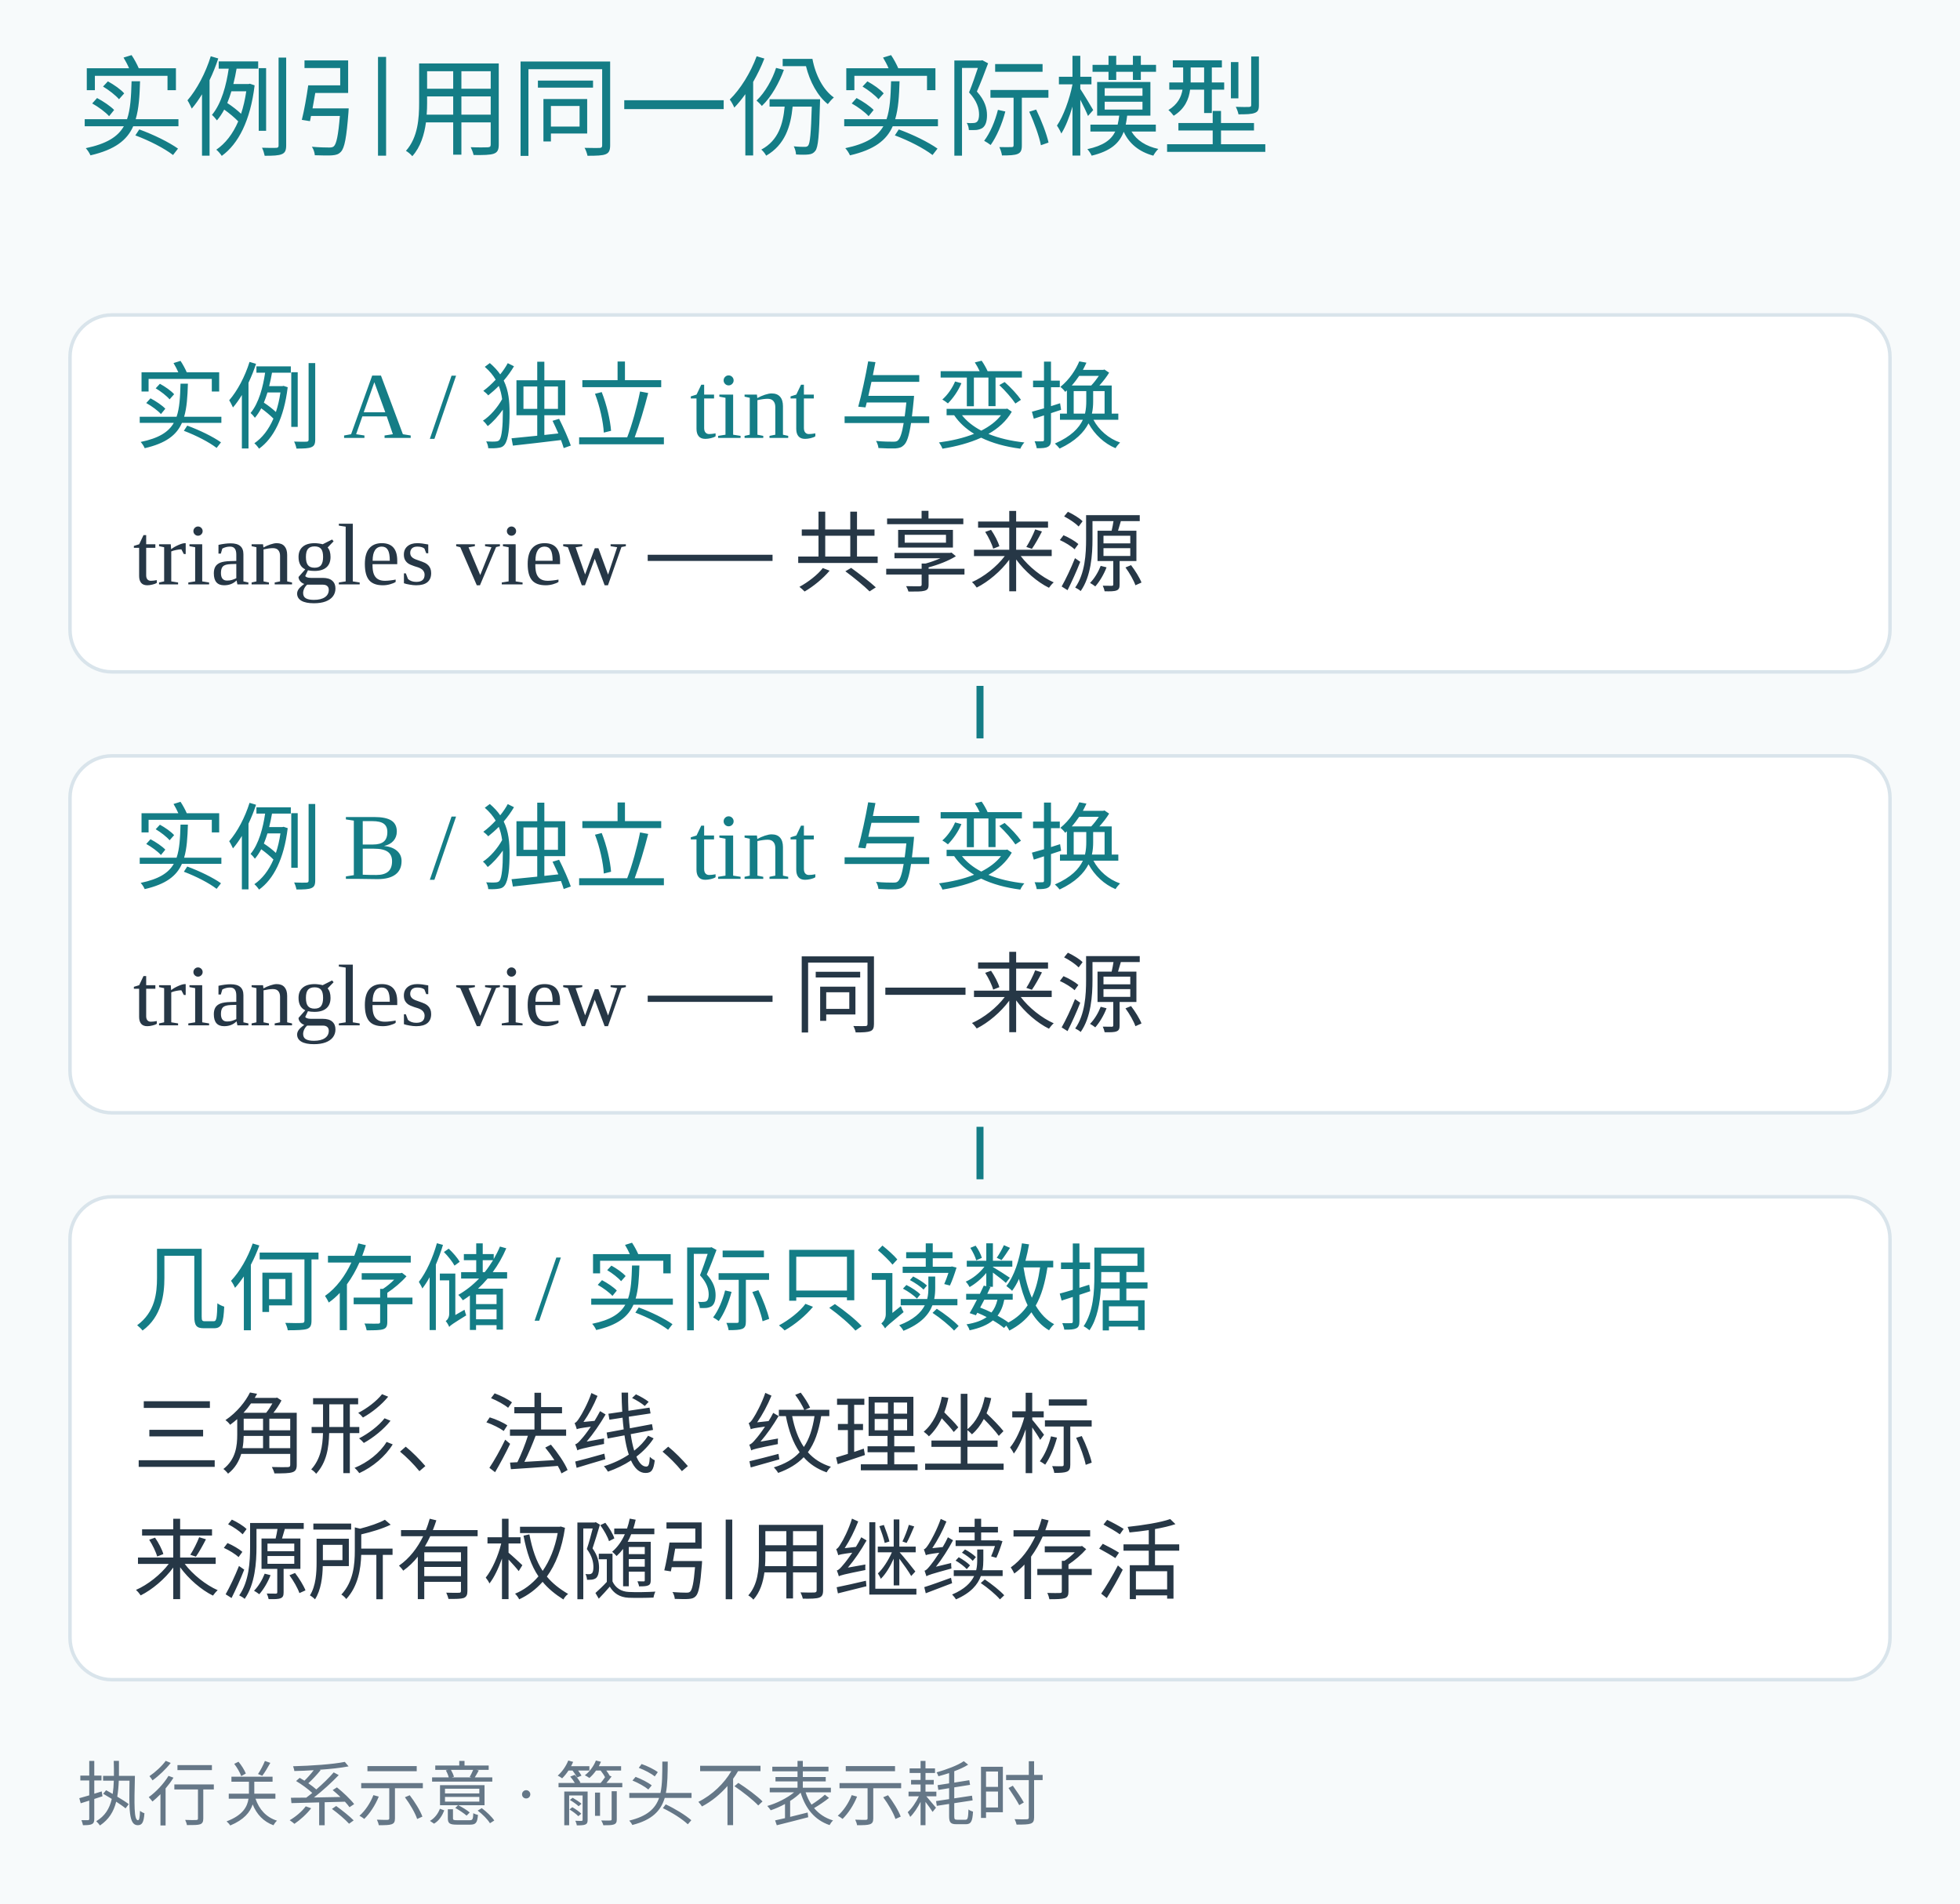
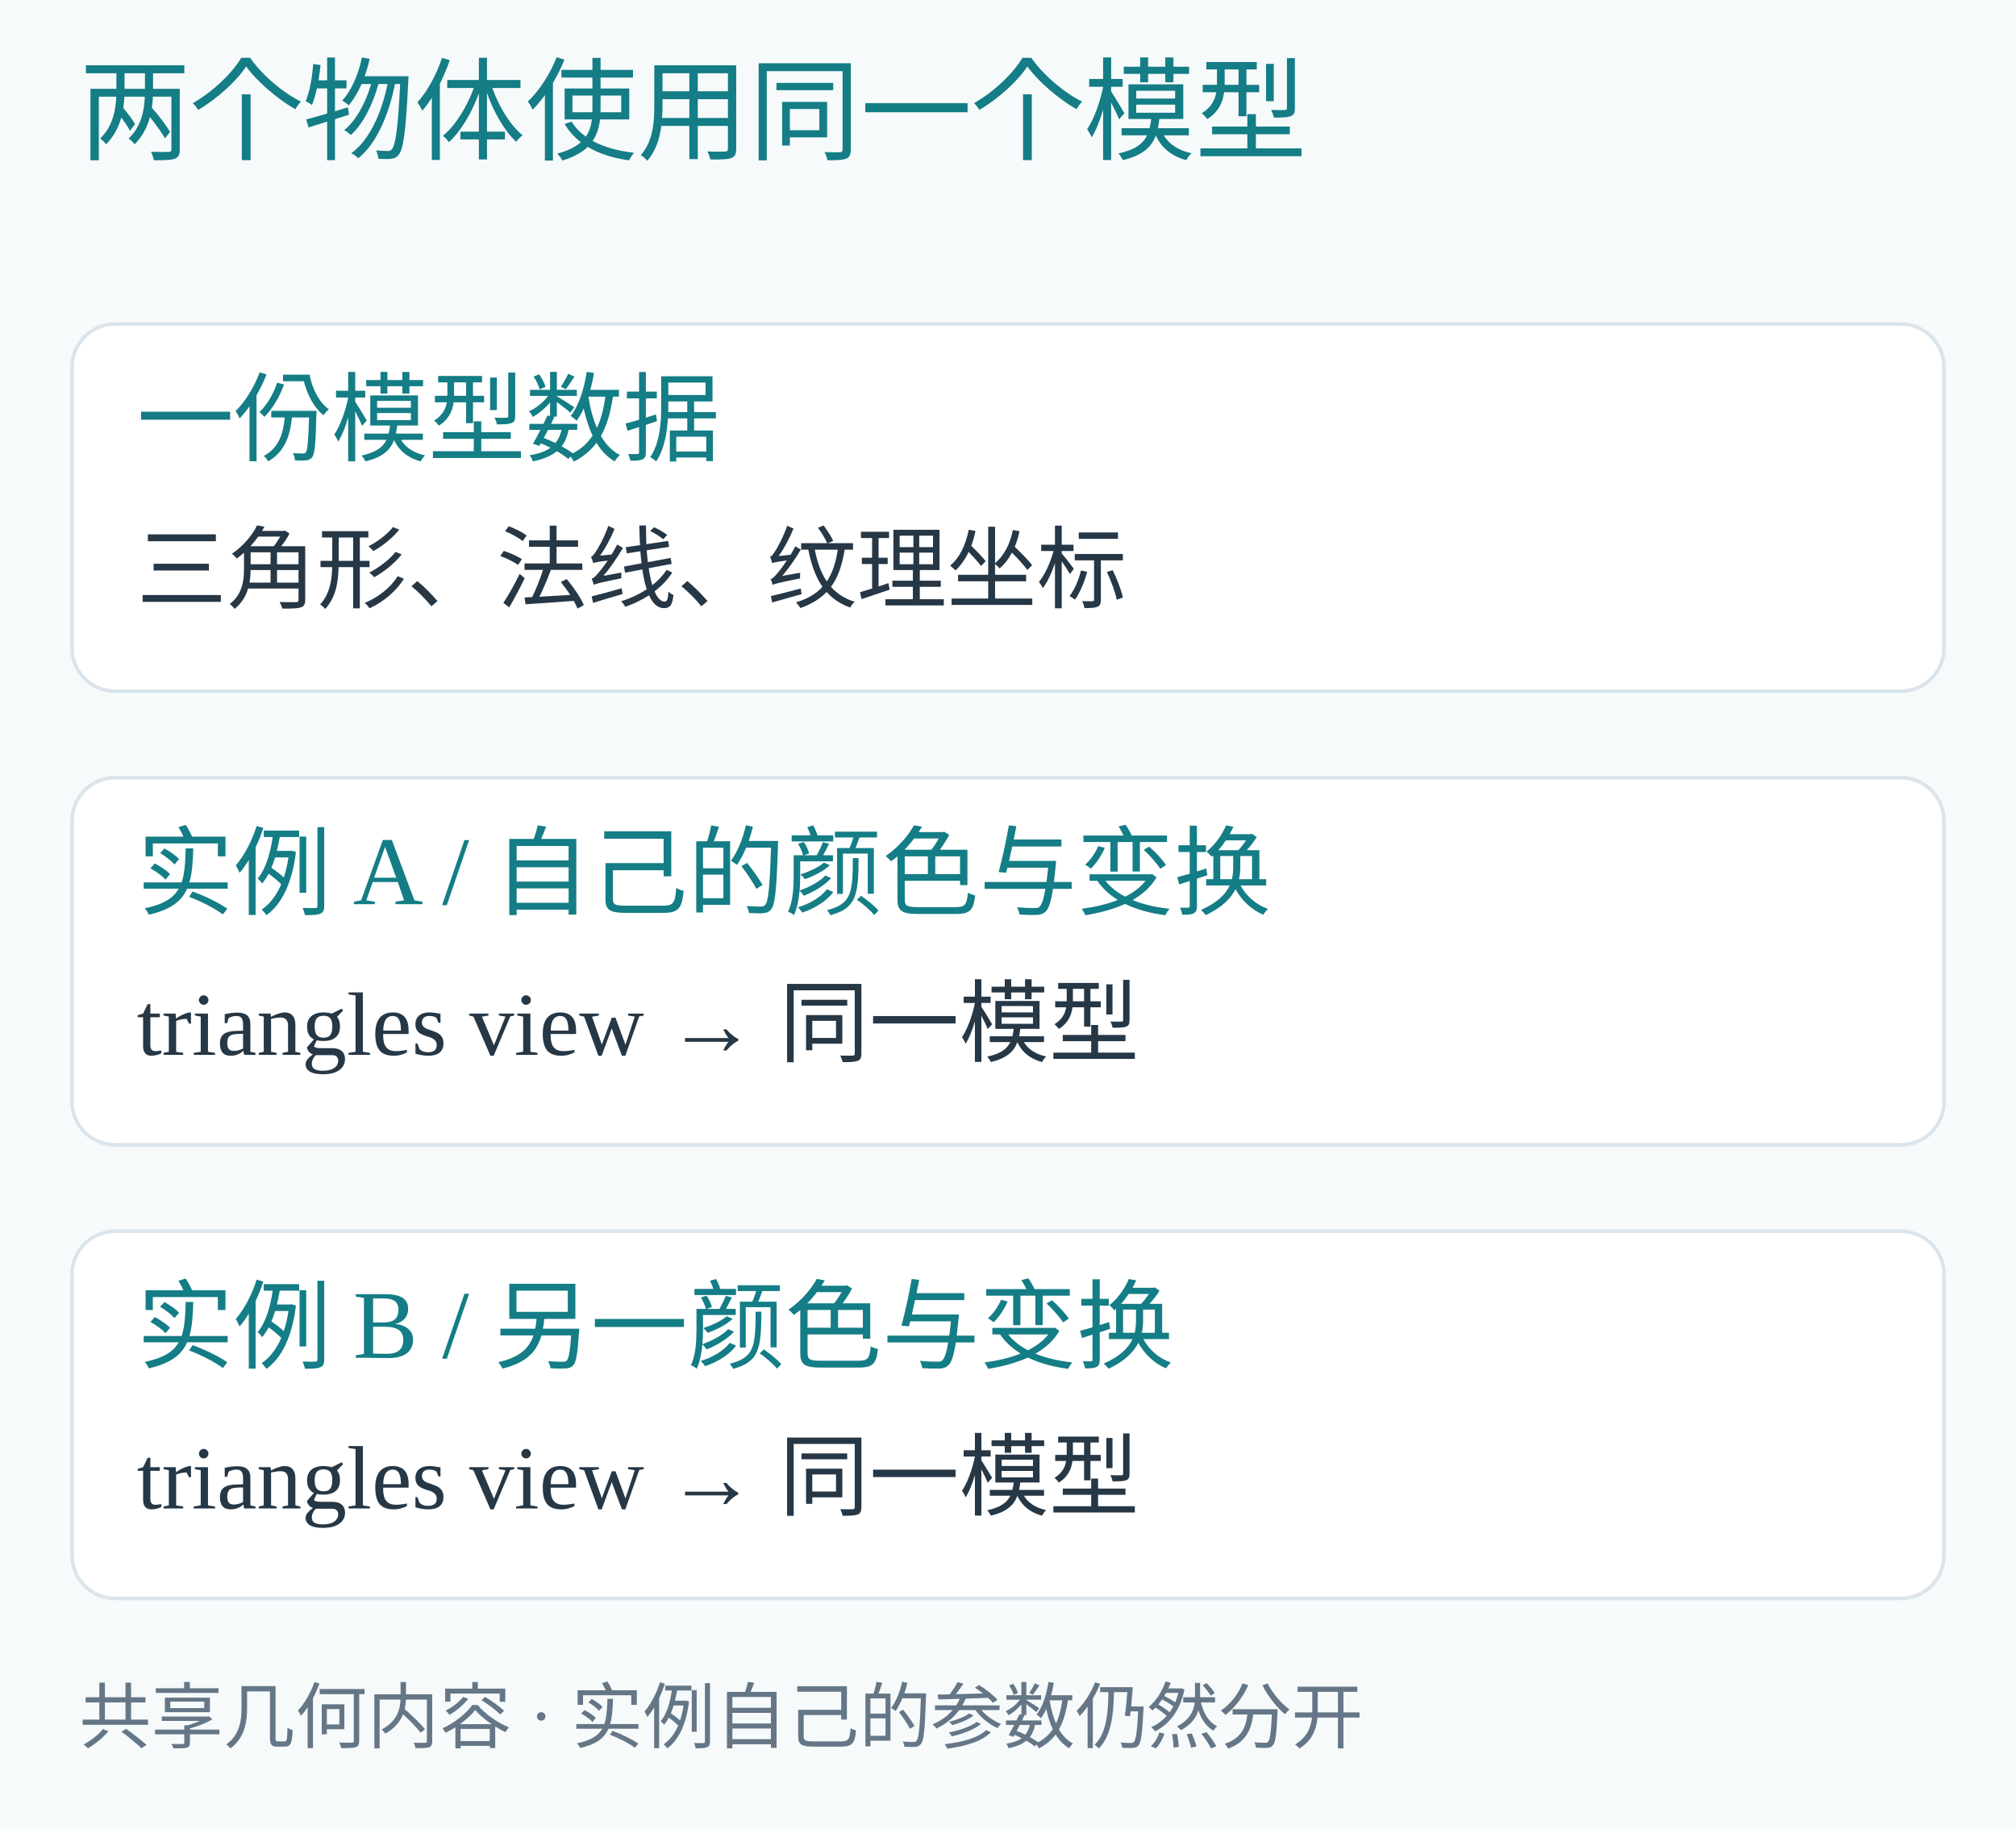
- <svg xmlns="http://www.w3.org/2000/svg" width="560" height="544" viewBox="0 0 560 544">
-   <rect x="0" y="0" width="560" height="544" rx="0" fill="#f7fafb" stroke="#f7fafb" />
-   <text x="22" y="42" fill="#147d86" font-size="31">实例引用同一份实际模型</text>
+ <svg xmlns="http://www.w3.org/2000/svg" width="560" height="508">
+   <rect x="0" y="0" width="560" height="508" rx="0" fill="#f7fafb" stroke="#f7fafb" />
+   <text x="22" y="42" fill="#147d86" font-size="31">两个物体使用同一个模型</text>
  <rect x="20" y="90" width="520" height="102" rx="12" fill="#ffffff" stroke="#d9e4eb" />
-   <text x="38" y="126" fill="#147d86" font-size="27">实例 A / 独立 tint 与变换</text>
-   <text x="38" y="167" fill="#263746" font-size="25">triangles view ── 共享来源</text>
-   <line x1="280" y1="196" x2="280" y2="211" stroke="#147d86" stroke-width="2" />
+   <text x="38" y="126" fill="#147d86" font-size="27">一份模型数据</text>
+   <text x="38" y="167" fill="#263746" font-size="25">三角形、法线、纹理坐标</text>
  <rect x="20" y="216" width="520" height="102" rx="12" fill="#ffffff" stroke="#d9e4eb" />
-   <text x="38" y="252" fill="#147d86" font-size="27">实例 B / 独立 tint 与变换</text>
-   <text x="38" y="293" fill="#263746" font-size="25">triangles view ── 同一来源</text>
-   <line x1="280" y1="322" x2="280" y2="337" stroke="#147d86" stroke-width="2" />
-   <rect x="20" y="342" width="520" height="138" rx="12" fill="#ffffff" stroke="#d9e4eb" />
-   <text x="38" y="378" fill="#147d86" font-size="27">几何存储 / 实际只读数据</text>
-   <text x="38" y="419" fill="#263746" font-size="25">三角形、法线、纹理坐标</text>
-   <text x="38" y="455" fill="#263746" font-size="25">来源所有权随引用继续存活</text>
-   <text x="22" y="520" fill="#657787" font-size="20">执行关系示意 · 箭头不表示耗时</text>
+   <text x="38" y="252" fill="#147d86" font-size="27">实例 A / 自己的颜色与变换</text>
+   <text x="38" y="293" fill="#263746" font-size="25">triangles view → 同一模型</text>
+   <rect x="20" y="342" width="520" height="102" rx="12" fill="#ffffff" stroke="#d9e4eb" />
+   <text x="38" y="378" fill="#147d86" font-size="27">实例 B / 另一颜色与变换</text>
+   <text x="38" y="419" fill="#263746" font-size="25">triangles view → 同一模型</text>
+   <text x="22" y="484" fill="#657787" font-size="20">共享几何内容 · 实例自己的参数仍然分开</text>
</svg>
